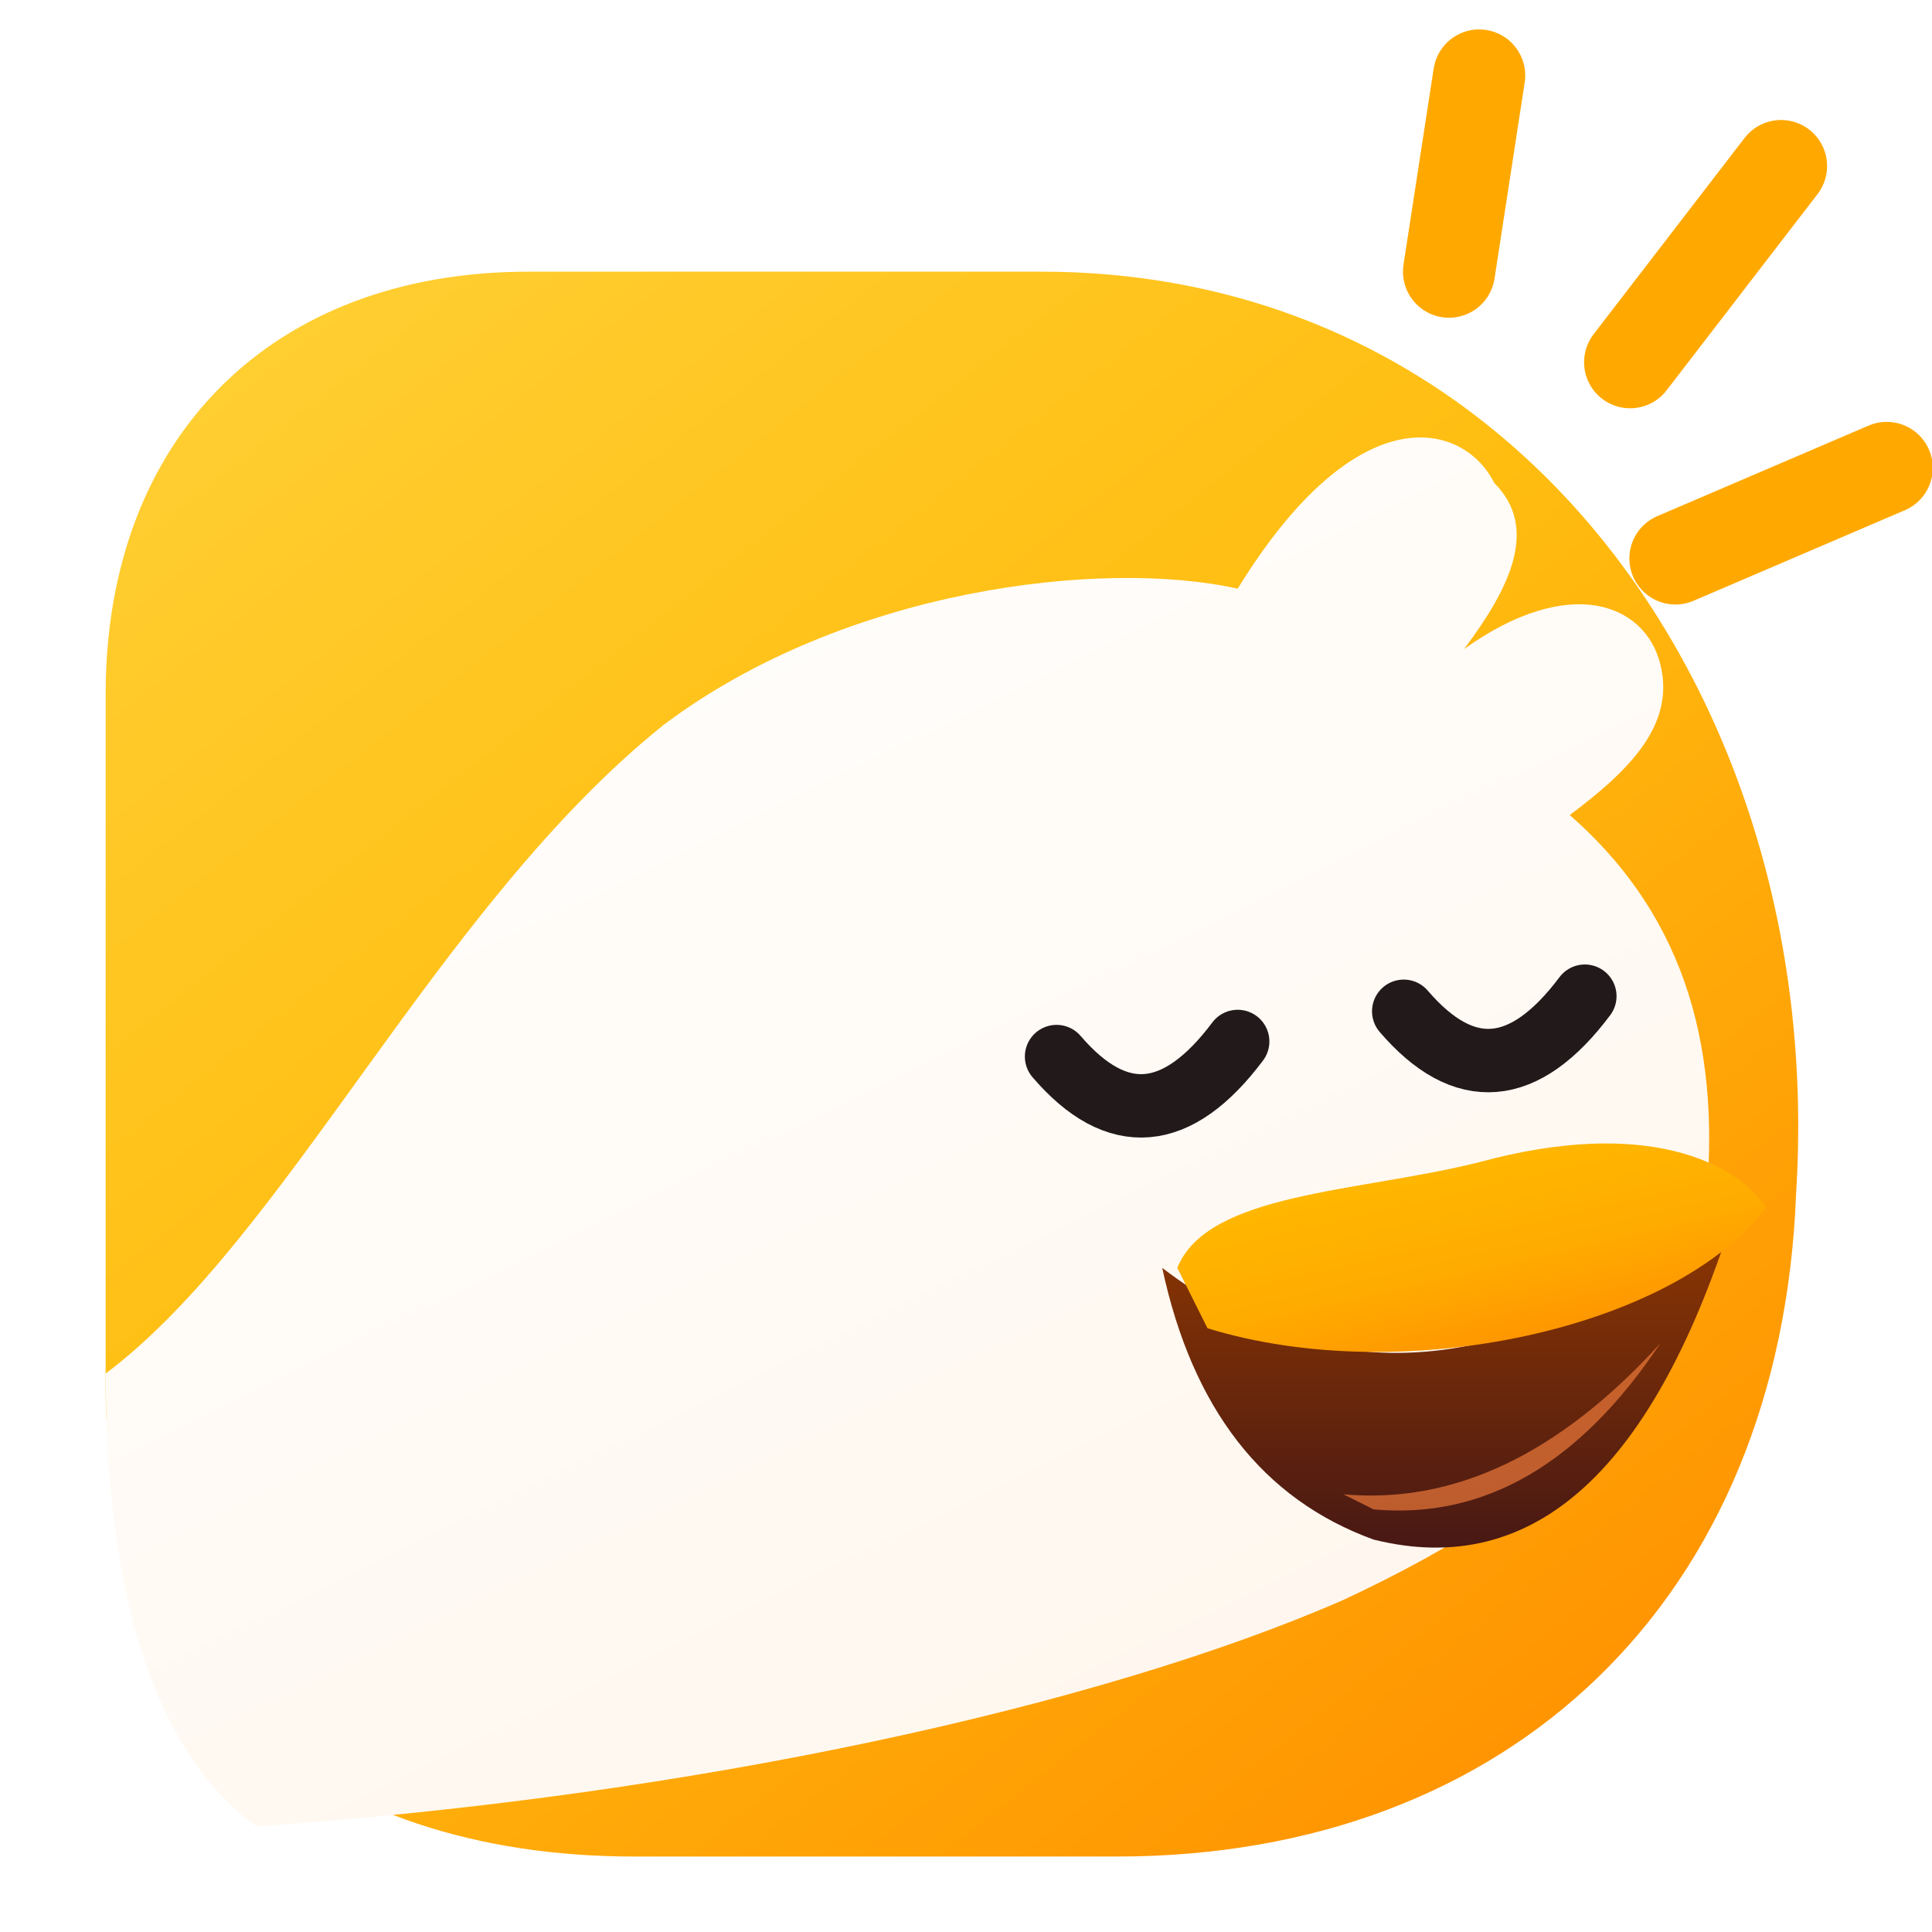
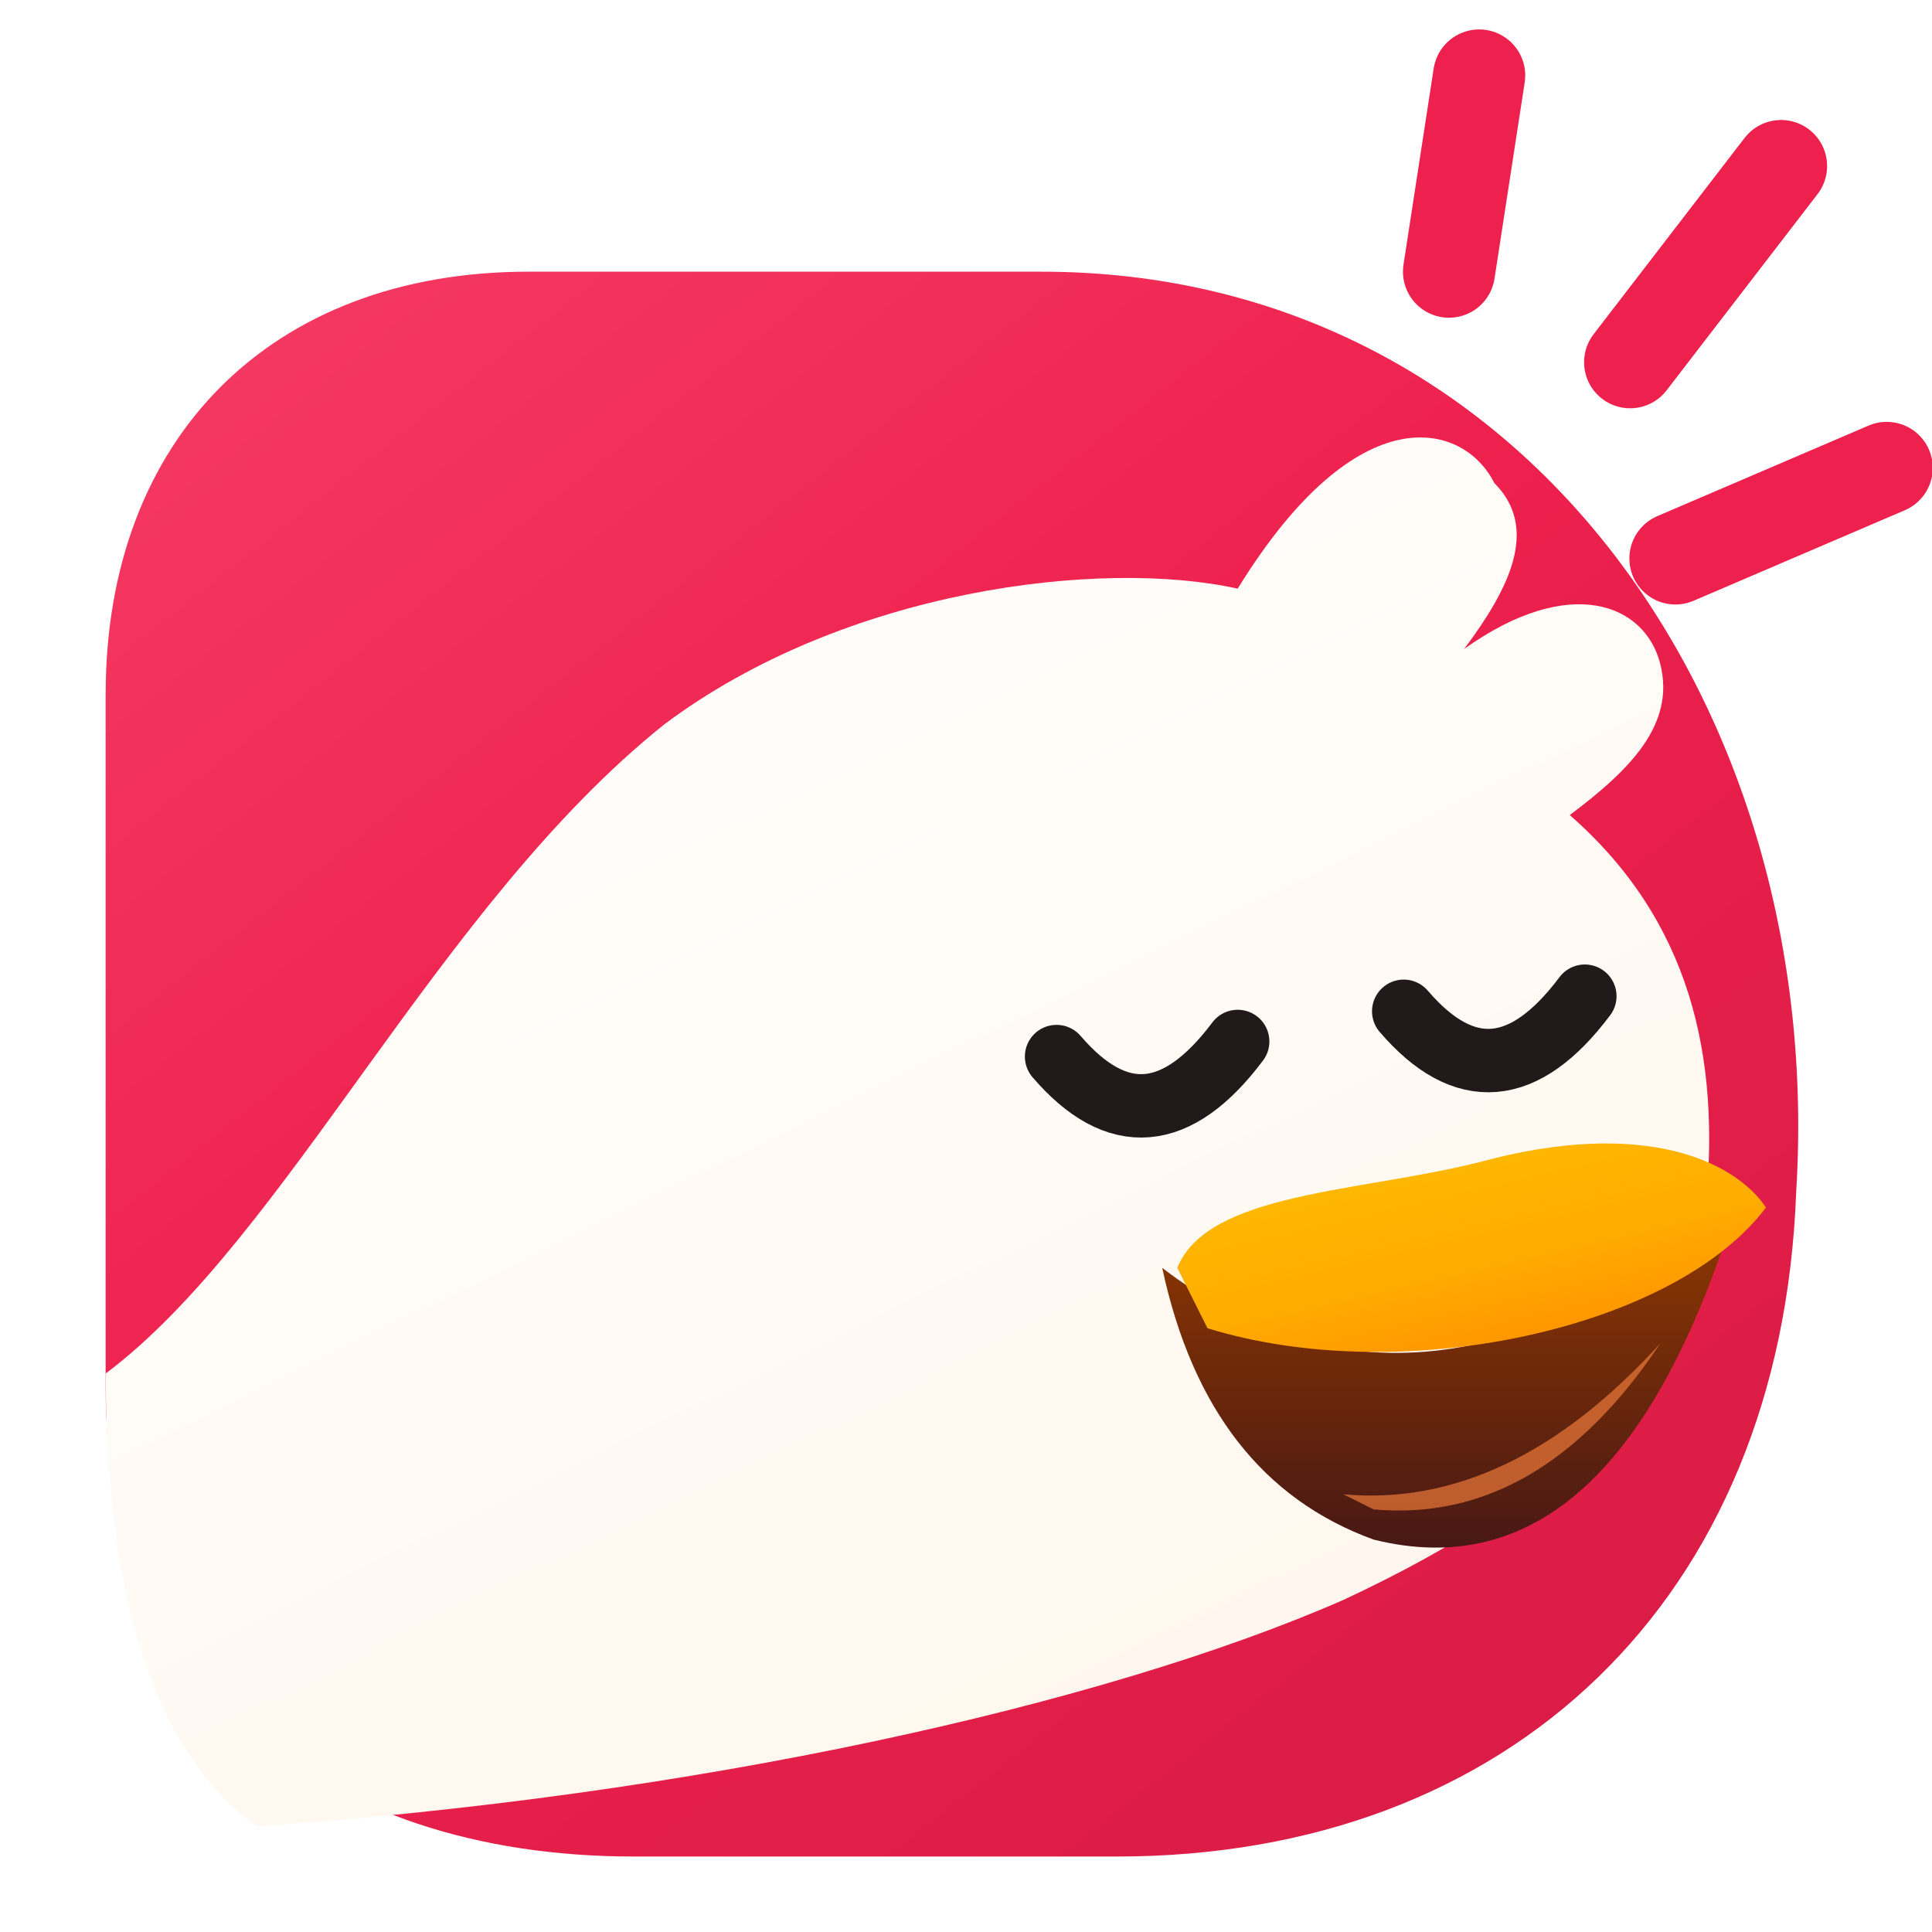
<svg xmlns="http://www.w3.org/2000/svg" width="56" height="56" viewBox="0 0 128 128" role="img" aria-label="MnemoDuck — Спокойствие">
  <defs>
    <linearGradient id="sun" x1="0" y1="0" x2="0.84" y2="1">
-       <stop offset="0" stop-color="#FFD137" />
-       <stop offset=".48" stop-color="#FFBD10" />
-       <stop offset="1" stop-color="#FF9100" />
+       <stop offset="0" stop-color="#F53C65" />
+       <stop offset=".48" stop-color="#EE204D" />
+       <stop offset="1" stop-color="#D91C45" />
    </linearGradient>
    <linearGradient id="white" x1="0" y1="0" x2=".55" y2="1">
      <stop offset="0" stop-color="#FFFFFF" />
      <stop offset="1" stop-color="#FFF7EE" />
    </linearGradient>
    <linearGradient id="bill" x1="0" y1="0" x2=".65" y2="1">
      <stop offset="0" stop-color="#FFC000" />
      <stop offset=".65" stop-color="#FFAB00" />
      <stop offset="1" stop-color="#FF9100" />
    </linearGradient>
    <linearGradient id="eye" x1="0" y1="0" x2="1" y2="1">
      <stop offset="0" stop-color="#34302E" />
      <stop offset="1" stop-color="#120B16" />
    </linearGradient>
    <linearGradient id="mouth" x1="0" y1="0" x2="0" y2="1">
      <stop offset="0" stop-color="#913900" />
      <stop offset="1" stop-color="#481814" />
    </linearGradient>
  </defs>
  <style>
@media (prefers-reduced-motion: reduce) { *, *::before, *::after {animation: none !important;} }
.body{transform-origin: 63px 74px;transform-box:view-box;}
.eye{transform-box:fill-box;transform-origin:center;}
.beak{transform-box:fill-box;transform-origin:center;}
.dec{transform-box:fill-box;transform-origin:center;}
@keyframes float{0%,100%{transform:translateY(0)}50%{transform:translateY(-1.7px)}}
@keyframes breathe{0%,100%{transform:scale(1)}50%{transform:scale(1.018)}}
@keyframes blink{0%,43%,48%,96%,100%{transform:scaleY(1)}45%,46%{transform:scaleY(.10)}}
@keyframes listening{0%,100%{transform:translateX(-1px)}40%,70%{transform:translateX(2px)}}
@keyframes nod{0%,100%{transform:rotate(0)}38%{transform:rotate(-3deg)}70%{transform:rotate(2deg)}}
@keyframes wiggle{0%,100%{transform:rotate(0)}30%,70%{transform:rotate(-4deg)}50%{transform:rotate(4deg)}}
@keyframes happy{0%,100%{transform:translateY(0) scale(1)}25%{transform:translateY(-2px) scale(1.02)}50%{transform:translateY(0) scale(1)}70%{transform:translateY(-1px)}}
@keyframes wink{0%,58%,73%,100%{transform:scaleY(1)}64%{transform:scaleY(.13)}}
@keyframes love{0%,100%{transform:scale(1)}50%{transform:scale(1.12)}}
@keyframes pulse{0%,100%{transform:scale(.83);opacity:.25}50%{transform:scale(1);opacity:1}}
@keyframes dots{0%,70%,100%{opacity:.18;transform:translateY(0)}30%{opacity:1;transform:translateY(-4px)}}
@keyframes pop{0%,15%,100%{transform:scale(1)}45%{transform:scale(1.17)}}
@keyframes appear{0%,30%{transform:scale(0)}55%,100%{transform:scale(1)}}
@keyframes shake{0%,100%{transform:translateX(0)}17%,51%{transform:translateX(-2px)}34%,68%{transform:translateX(2px)}}
@keyframes bounce{0%,100%{transform:translateY(0)}50%{transform:translateY(-3px)}}
@keyframes burst{0%,20%,100%{opacity:1;transform:scale(1)}47%{opacity:.5;transform:scale(1.1)}}
@keyframes shimmer{0%,100%{opacity:1}50%{opacity:.70}}
 .body{animation:breathe 3.1s ease-in-out infinite;}</style>
  <g class="body">
    <path class="shell" d="M 35 18 C 18 18 7 29 7 46 L 7 92 C 7 111 21 123 42 123 L 74 123 C 100 123 118 106 119 79 C 121 47 101 18 69 18 Z" fill="url(#sun)" />
    <path class="face" d="M 7 91 C 19 82 29 60 44 48 C 56 39 73 37 82 39 C 90 26 97 28 99 32 C 102 35 100 39 97 43 C 104 38 109 40 110 44 C 111 48 108 51 104 54 C 112 61 114 70 113 80 C 112 91 104 99 89 106 C 73 113 46 119 17 121 C 10 116 7 105 7 91 Z" fill="url(#white)" />
    <path class="eye" d="M70 70 Q76 77 82 69" fill="none" stroke="#21191A" stroke-width="4.2" stroke-linecap="round" />
    <path class="eye" d="M93 67 Q99 74 105 66" fill="none" stroke="#21191A" stroke-width="4.2" stroke-linecap="round" />
    <g class="beak" transform="translate(-8 0)">
      <path d="M85 84 Q102 97 123 80 Q115 106 99 102 Q88 98 85 84 Z" fill="url(#mouth)" />
      <path d="M86 84 C88 79 98 79 106 77 C117 74 123 77 125 80 C119 88 101 92 88 88 Z" fill="url(#bill)" />
      <path d="M97 99 Q108 100 118 89 Q110 101 99 100 Z" fill="#F77F3E" opacity=".65" />
    </g>
-     <g class="dec rays" fill="none" stroke="#FFA900" stroke-width="6.1" stroke-linecap="round">
+     <g class="dec rays" fill="none" stroke="#EE204D" stroke-width="6.1" stroke-linecap="round">
      <path d="M 98 5 L 96 18" />
      <path d="M 118 11 L 108 24" />
      <path d="M 125 31 L 111 37" />
    </g>
  </g>
</svg>
